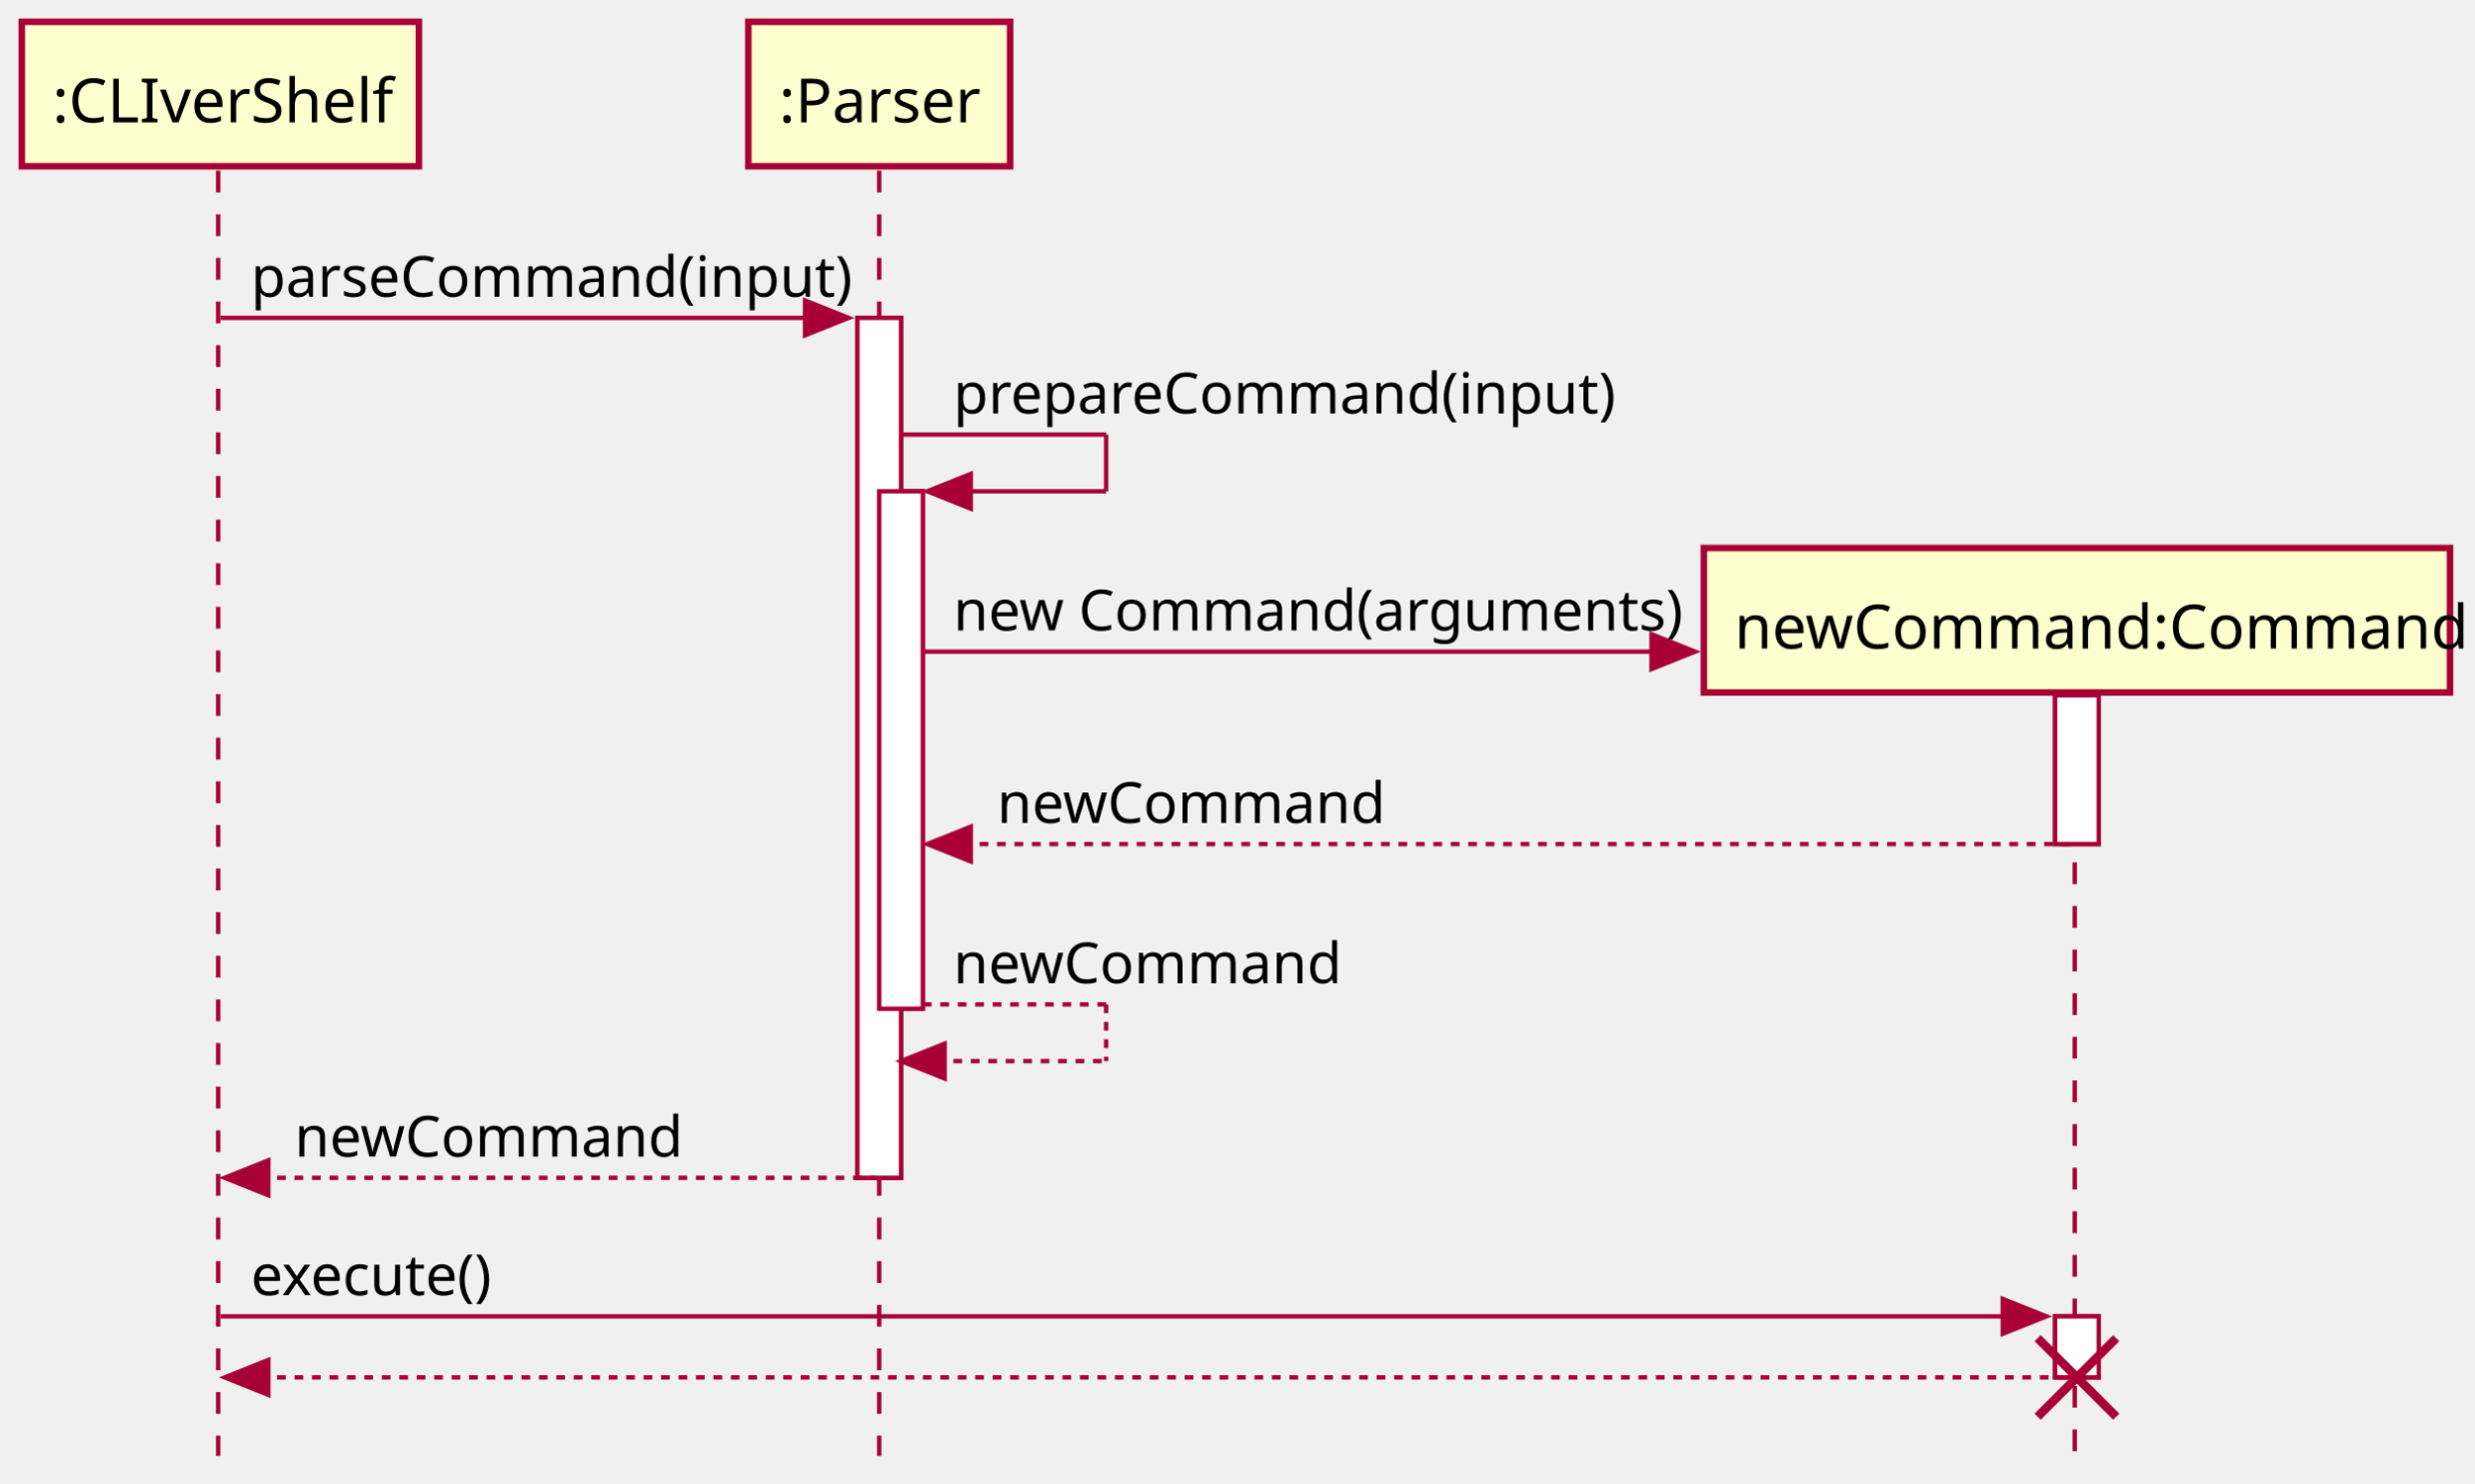
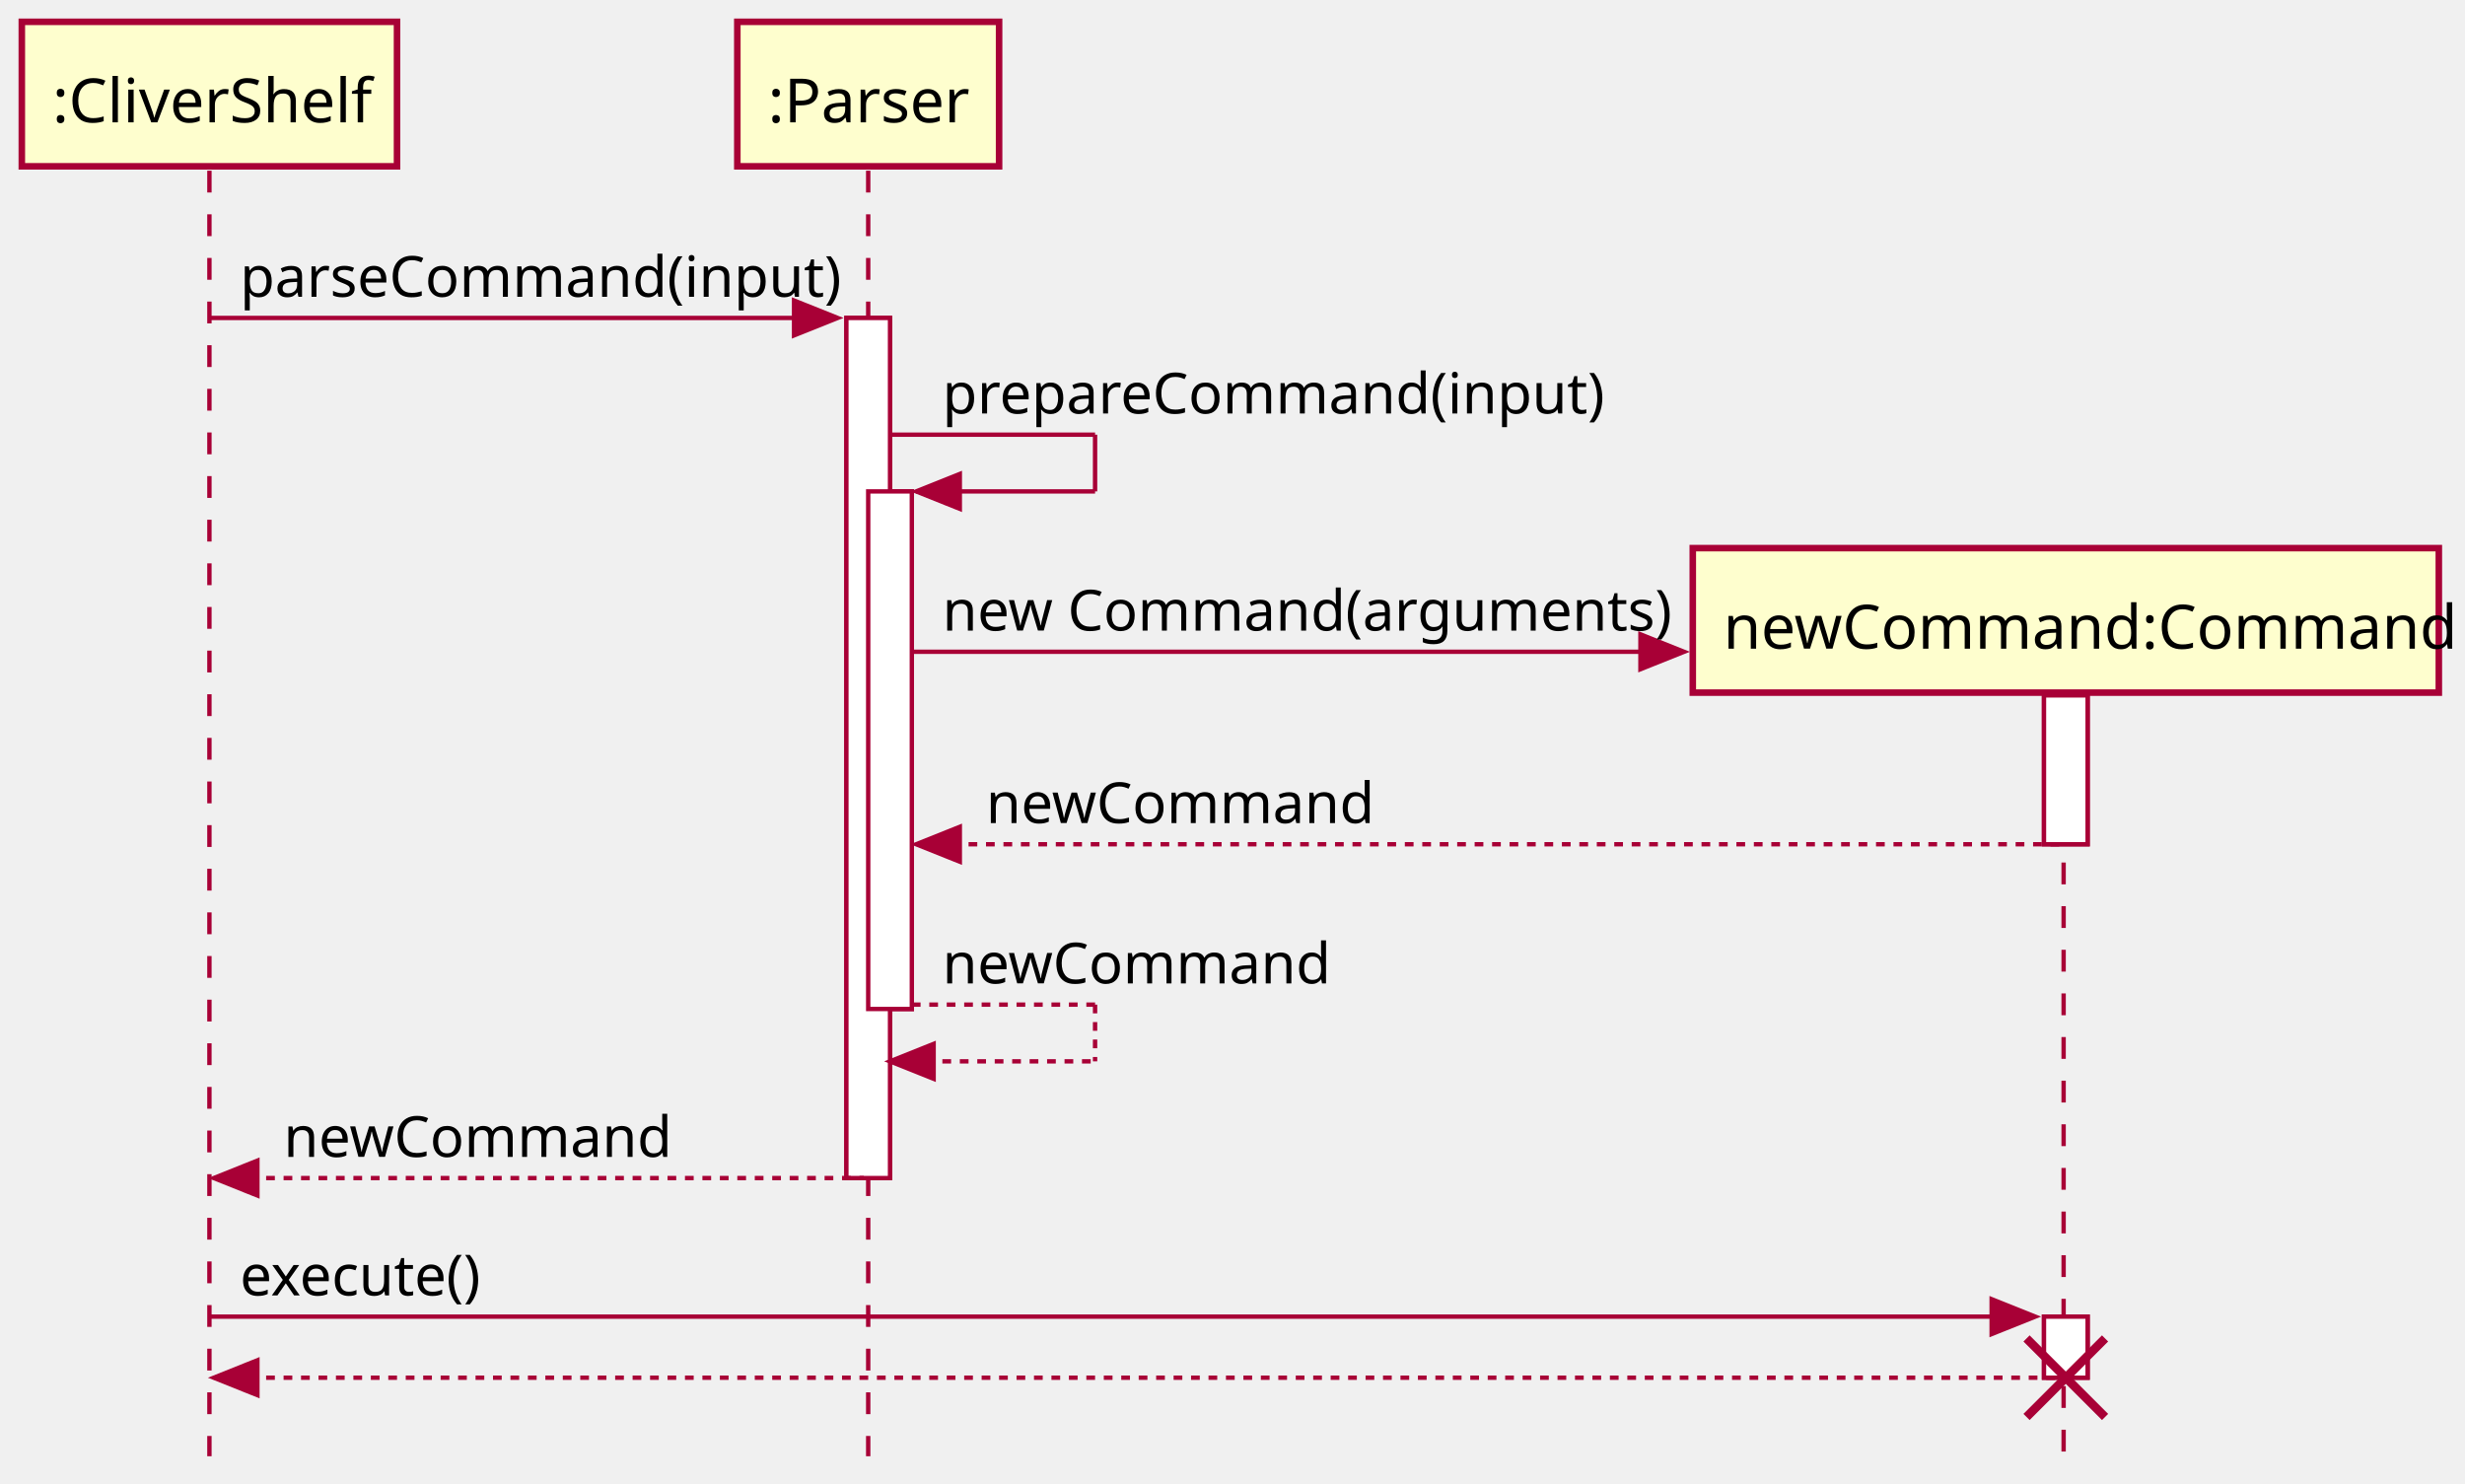
- <svg xmlns="http://www.w3.org/2000/svg" contentScriptType="application/ecmascript" contentStyleType="text/css" height="340px" preserveAspectRatio="none" style="width:567px;height:340px;background:#FFFFFF;" version="1.1" viewBox="0 0 567 340" width="567px" zoomAndPan="magnify">
+ <svg xmlns="http://www.w3.org/2000/svg" contentScriptType="application/ecmascript" contentStyleType="text/css" height="340px" preserveAspectRatio="none" style="width:565px;height:340px;background:#FFFFFF;" version="1.1" viewBox="0 0 565 340" width="565px" zoomAndPan="magnify">
  <defs />
  <g>
-     <rect fill="#FFFFFF" height="197.138" style="stroke:#A80036;stroke-width:1.0;" width="10" x="196.5" y="72.874" />
-     <rect fill="#FFFFFF" height="118.629" style="stroke:#A80036;stroke-width:1.0;" width="10" x="201.5" y="112.629" />
-     <rect fill="#FFFFFF" height="34.12" style="stroke:#A80036;stroke-width:1.0;" width="10" x="471" y="159.383" />
-     <rect fill="#FFFFFF" height="14" style="stroke:#A80036;stroke-width:1.0;" width="10" x="471" y="301.767" />
-     <line style="stroke:#A80036;stroke-width:1.0;stroke-dasharray:5.0,5.0;" x1="50" x2="50" y1="39.12" y2="333.767" />
-     <line style="stroke:#A80036;stroke-width:1.0;stroke-dasharray:5.0,5.0;" x1="201.5" x2="201.5" y1="39.12" y2="333.767" />
-     <line style="stroke:#A80036;stroke-width:1.0;stroke-dasharray:5.0,5.0;" x1="475.5" x2="475.5" y1="157.689" y2="333.767" />
-     <rect fill="#FEFECE" height="33.12" style="stroke:#A80036;stroke-width:1.5;" width="91" x="5" y="5" />
-     <text fill="#000000" font-family="sans-serif" font-size="14" lengthAdjust="spacing" textLength="77" x="12" y="28.044">:CLIverShelf</text>
-     <rect fill="#FEFECE" height="33.12" style="stroke:#A80036;stroke-width:1.5;" width="60" x="171.5" y="5" />
-     <text fill="#000000" font-family="sans-serif" font-size="14" lengthAdjust="spacing" textLength="46" x="178.5" y="28.044">:Parser</text>
-     <rect fill="#FFFFFF" height="197.138" style="stroke:#A80036;stroke-width:1.0;" width="10" x="196.5" y="72.874" />
-     <rect fill="#FFFFFF" height="118.629" style="stroke:#A80036;stroke-width:1.0;" width="10" x="201.5" y="112.629" />
-     <rect fill="#FFFFFF" height="34.12" style="stroke:#A80036;stroke-width:1.0;" width="10" x="471" y="159.383" />
-     <rect fill="#FFFFFF" height="14" style="stroke:#A80036;stroke-width:1.0;" width="10" x="471" y="301.767" />
-     <polygon fill="#A80036" points="184.5,68.874,194.5,72.874,184.5,76.874" style="stroke:#A80036;stroke-width:1.0;" />
-     <line style="stroke:#A80036;stroke-width:1.0;" x1="50.5" x2="190.5" y1="72.874" y2="72.874" />
-     <text fill="#000000" font-family="sans-serif" font-size="13" lengthAdjust="spacing" textLength="127" x="57.5" y="68.018">parseCommand(input)</text>
-     <line style="stroke:#A80036;stroke-width:1.0;" x1="206.5" x2="253.5" y1="99.629" y2="99.629" />
-     <line style="stroke:#A80036;stroke-width:1.0;" x1="253.5" x2="253.5" y1="99.629" y2="112.629" />
-     <line style="stroke:#A80036;stroke-width:1.0;" x1="212.5" x2="253.5" y1="112.629" y2="112.629" />
-     <polygon fill="#A80036" points="222.5,108.629,212.5,112.629,222.5,116.629" style="stroke:#A80036;stroke-width:1.0;" />
-     <text fill="#000000" font-family="sans-serif" font-size="13" lengthAdjust="spacing" textLength="138" x="218.5" y="94.772">prepareCommand(input)</text>
-     <polygon fill="#A80036" points="378.5,145.383,388.5,149.383,378.5,153.383" style="stroke:#A80036;stroke-width:1.0;" />
-     <line style="stroke:#A80036;stroke-width:1.0;" x1="211.5" x2="384.5" y1="149.383" y2="149.383" />
-     <text fill="#000000" font-family="sans-serif" font-size="13" lengthAdjust="spacing" textLength="155" x="218.5" y="144.527">new Command(arguments)</text>
-     <rect fill="#FEFECE" height="33.12" style="stroke:#A80036;stroke-width:1.5;" width="171" x="390.5" y="125.629" />
-     <text fill="#000000" font-family="sans-serif" font-size="14" lengthAdjust="spacing" textLength="157" x="397.5" y="148.673">newCommand:Command</text>
-     <polygon fill="#A80036" points="222.5,189.503,212.5,193.503,222.5,197.503" style="stroke:#A80036;stroke-width:1.0;" />
-     <line style="stroke:#A80036;stroke-width:1.0;stroke-dasharray:2.0,2.0;" x1="216.5" x2="475" y1="193.503" y2="193.503" />
-     <text fill="#000000" font-family="sans-serif" font-size="13" lengthAdjust="spacing" textLength="82" x="228.5" y="188.647">newCommand</text>
-     <line style="stroke:#A80036;stroke-width:1.0;stroke-dasharray:2.0,2.0;" x1="211.5" x2="253.5" y1="230.258" y2="230.258" />
-     <line style="stroke:#A80036;stroke-width:1.0;stroke-dasharray:2.0,2.0;" x1="253.5" x2="253.5" y1="230.258" y2="243.258" />
-     <line style="stroke:#A80036;stroke-width:1.0;stroke-dasharray:2.0,2.0;" x1="206.5" x2="253.5" y1="243.258" y2="243.258" />
-     <polygon fill="#A80036" points="216.5,239.258,206.5,243.258,216.5,247.258" style="stroke:#A80036;stroke-width:1.0;" />
-     <text fill="#000000" font-family="sans-serif" font-size="13" lengthAdjust="spacing" textLength="82" x="218.5" y="225.401">newCommand</text>
-     <polygon fill="#A80036" points="61.5,266.012,51.5,270.012,61.5,274.012" style="stroke:#A80036;stroke-width:1.0;" />
-     <line style="stroke:#A80036;stroke-width:1.0;stroke-dasharray:2.0,2.0;" x1="55.5" x2="200.5" y1="270.012" y2="270.012" />
-     <text fill="#000000" font-family="sans-serif" font-size="13" lengthAdjust="spacing" textLength="82" x="67.5" y="265.156">newCommand</text>
-     <polygon fill="#A80036" points="459,297.767,469,301.767,459,305.767" style="stroke:#A80036;stroke-width:1.0;" />
-     <line style="stroke:#A80036;stroke-width:1.0;" x1="50.5" x2="465" y1="301.767" y2="301.767" />
-     <text fill="#000000" font-family="sans-serif" font-size="13" lengthAdjust="spacing" textLength="54" x="57.5" y="296.91">execute()</text>
-     <polygon fill="#A80036" points="61.5,311.767,51.5,315.767,61.5,319.767" style="stroke:#A80036;stroke-width:1.0;" />
-     <line style="stroke:#A80036;stroke-width:1.0;stroke-dasharray:2.0,2.0;" x1="55.5" x2="475" y1="315.767" y2="315.767" />
-     <line style="stroke:#A80036;stroke-width:2.0;" x1="467" x2="485" y1="306.767" y2="324.767" />
-     <line style="stroke:#A80036;stroke-width:2.0;" x1="467" x2="485" y1="324.767" y2="306.767" />
+     <rect fill="#FFFFFF" height="197.138" style="stroke:#A80036;stroke-width:1.0;" width="10" x="194" y="72.874" />
+     <rect fill="#FFFFFF" height="118.629" style="stroke:#A80036;stroke-width:1.0;" width="10" x="199" y="112.629" />
+     <rect fill="#FFFFFF" height="34.12" style="stroke:#A80036;stroke-width:1.0;" width="10" x="468.5" y="159.383" />
+     <rect fill="#FFFFFF" height="14" style="stroke:#A80036;stroke-width:1.0;" width="10" x="468.5" y="301.767" />
+     <line style="stroke:#A80036;stroke-width:1.0;stroke-dasharray:5.0,5.0;" x1="48" x2="48" y1="39.12" y2="333.767" />
+     <line style="stroke:#A80036;stroke-width:1.0;stroke-dasharray:5.0,5.0;" x1="199" x2="199" y1="39.12" y2="333.767" />
+     <line style="stroke:#A80036;stroke-width:1.0;stroke-dasharray:5.0,5.0;" x1="473" x2="473" y1="157.689" y2="333.767" />
+     <rect fill="#FEFECE" height="33.12" style="stroke:#A80036;stroke-width:1.5;" width="86" x="5" y="5" />
+     <text fill="#000000" font-family="sans-serif" font-size="14" lengthAdjust="spacing" textLength="72" x="12" y="28.044">:CliverShelf</text>
+     <rect fill="#FEFECE" height="33.12" style="stroke:#A80036;stroke-width:1.5;" width="60" x="169" y="5" />
+     <text fill="#000000" font-family="sans-serif" font-size="14" lengthAdjust="spacing" textLength="46" x="176" y="28.044">:Parser</text>
+     <rect fill="#FFFFFF" height="197.138" style="stroke:#A80036;stroke-width:1.0;" width="10" x="194" y="72.874" />
+     <rect fill="#FFFFFF" height="118.629" style="stroke:#A80036;stroke-width:1.0;" width="10" x="199" y="112.629" />
+     <rect fill="#FFFFFF" height="34.12" style="stroke:#A80036;stroke-width:1.0;" width="10" x="468.5" y="159.383" />
+     <rect fill="#FFFFFF" height="14" style="stroke:#A80036;stroke-width:1.0;" width="10" x="468.5" y="301.767" />
+     <polygon fill="#A80036" points="182,68.874,192,72.874,182,76.874" style="stroke:#A80036;stroke-width:1.0;" />
+     <line style="stroke:#A80036;stroke-width:1.0;" x1="48" x2="188" y1="72.874" y2="72.874" />
+     <text fill="#000000" font-family="sans-serif" font-size="13" lengthAdjust="spacing" textLength="127" x="55" y="68.018">parseCommand(input)</text>
+     <line style="stroke:#A80036;stroke-width:1.0;" x1="204" x2="251" y1="99.629" y2="99.629" />
+     <line style="stroke:#A80036;stroke-width:1.0;" x1="251" x2="251" y1="99.629" y2="112.629" />
+     <line style="stroke:#A80036;stroke-width:1.0;" x1="210" x2="251" y1="112.629" y2="112.629" />
+     <polygon fill="#A80036" points="220,108.629,210,112.629,220,116.629" style="stroke:#A80036;stroke-width:1.0;" />
+     <text fill="#000000" font-family="sans-serif" font-size="13" lengthAdjust="spacing" textLength="138" x="216" y="94.772">prepareCommand(input)</text>
+     <polygon fill="#A80036" points="376,145.383,386,149.383,376,153.383" style="stroke:#A80036;stroke-width:1.0;" />
+     <line style="stroke:#A80036;stroke-width:1.0;" x1="209" x2="382" y1="149.383" y2="149.383" />
+     <text fill="#000000" font-family="sans-serif" font-size="13" lengthAdjust="spacing" textLength="155" x="216" y="144.527">new Command(arguments)</text>
+     <rect fill="#FEFECE" height="33.12" style="stroke:#A80036;stroke-width:1.5;" width="171" x="388" y="125.629" />
+     <text fill="#000000" font-family="sans-serif" font-size="14" lengthAdjust="spacing" textLength="157" x="395" y="148.673">newCommand:Command</text>
+     <polygon fill="#A80036" points="220,189.503,210,193.503,220,197.503" style="stroke:#A80036;stroke-width:1.0;" />
+     <line style="stroke:#A80036;stroke-width:1.0;stroke-dasharray:2.0,2.0;" x1="214" x2="472.5" y1="193.503" y2="193.503" />
+     <text fill="#000000" font-family="sans-serif" font-size="13" lengthAdjust="spacing" textLength="82" x="226" y="188.647">newCommand</text>
+     <line style="stroke:#A80036;stroke-width:1.0;stroke-dasharray:2.0,2.0;" x1="209" x2="251" y1="230.258" y2="230.258" />
+     <line style="stroke:#A80036;stroke-width:1.0;stroke-dasharray:2.0,2.0;" x1="251" x2="251" y1="230.258" y2="243.258" />
+     <line style="stroke:#A80036;stroke-width:1.0;stroke-dasharray:2.0,2.0;" x1="204" x2="251" y1="243.258" y2="243.258" />
+     <polygon fill="#A80036" points="214,239.258,204,243.258,214,247.258" style="stroke:#A80036;stroke-width:1.0;" />
+     <text fill="#000000" font-family="sans-serif" font-size="13" lengthAdjust="spacing" textLength="82" x="216" y="225.401">newCommand</text>
+     <polygon fill="#A80036" points="59,266.012,49,270.012,59,274.012" style="stroke:#A80036;stroke-width:1.0;" />
+     <line style="stroke:#A80036;stroke-width:1.0;stroke-dasharray:2.0,2.0;" x1="53" x2="198" y1="270.012" y2="270.012" />
+     <text fill="#000000" font-family="sans-serif" font-size="13" lengthAdjust="spacing" textLength="82" x="65" y="265.156">newCommand</text>
+     <polygon fill="#A80036" points="456.5,297.767,466.5,301.767,456.5,305.767" style="stroke:#A80036;stroke-width:1.0;" />
+     <line style="stroke:#A80036;stroke-width:1.0;" x1="48" x2="462.5" y1="301.767" y2="301.767" />
+     <text fill="#000000" font-family="sans-serif" font-size="13" lengthAdjust="spacing" textLength="54" x="55" y="296.91">execute()</text>
+     <polygon fill="#A80036" points="59,311.767,49,315.767,59,319.767" style="stroke:#A80036;stroke-width:1.0;" />
+     <line style="stroke:#A80036;stroke-width:1.0;stroke-dasharray:2.0,2.0;" x1="53" x2="472.5" y1="315.767" y2="315.767" />
+     <line style="stroke:#A80036;stroke-width:2.0;" x1="464.5" x2="482.5" y1="306.767" y2="324.767" />
+     <line style="stroke:#A80036;stroke-width:2.0;" x1="464.5" x2="482.5" y1="324.767" y2="306.767" />
  </g>
</svg>
